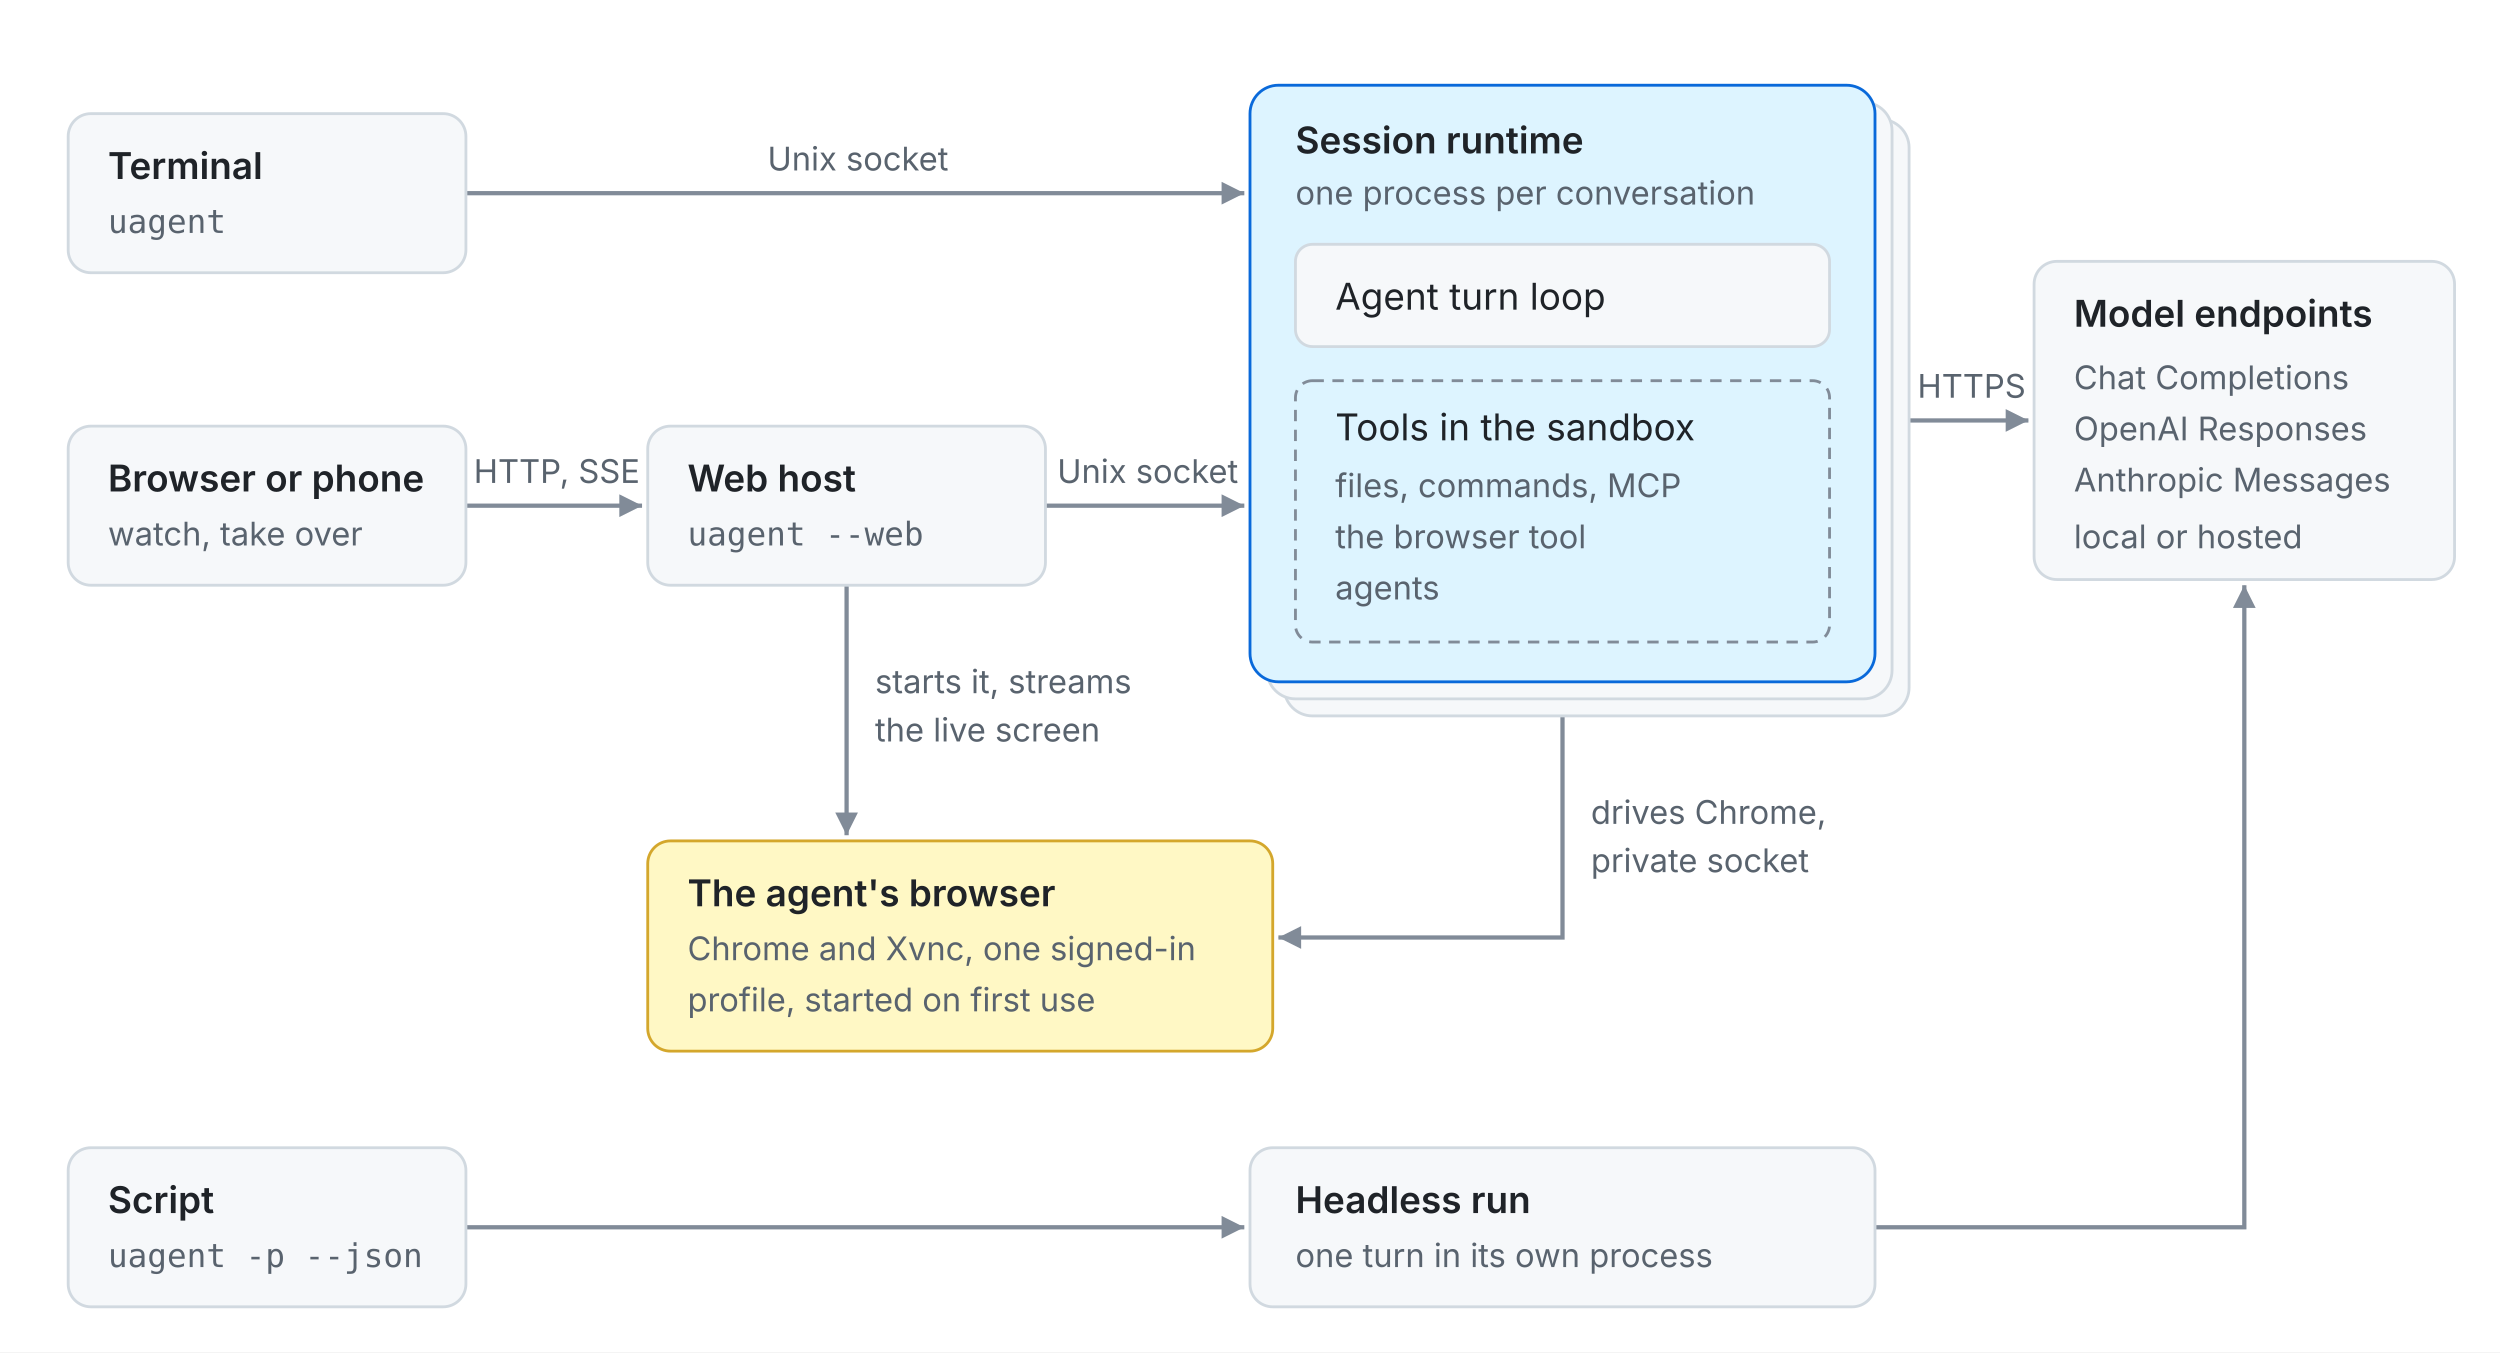
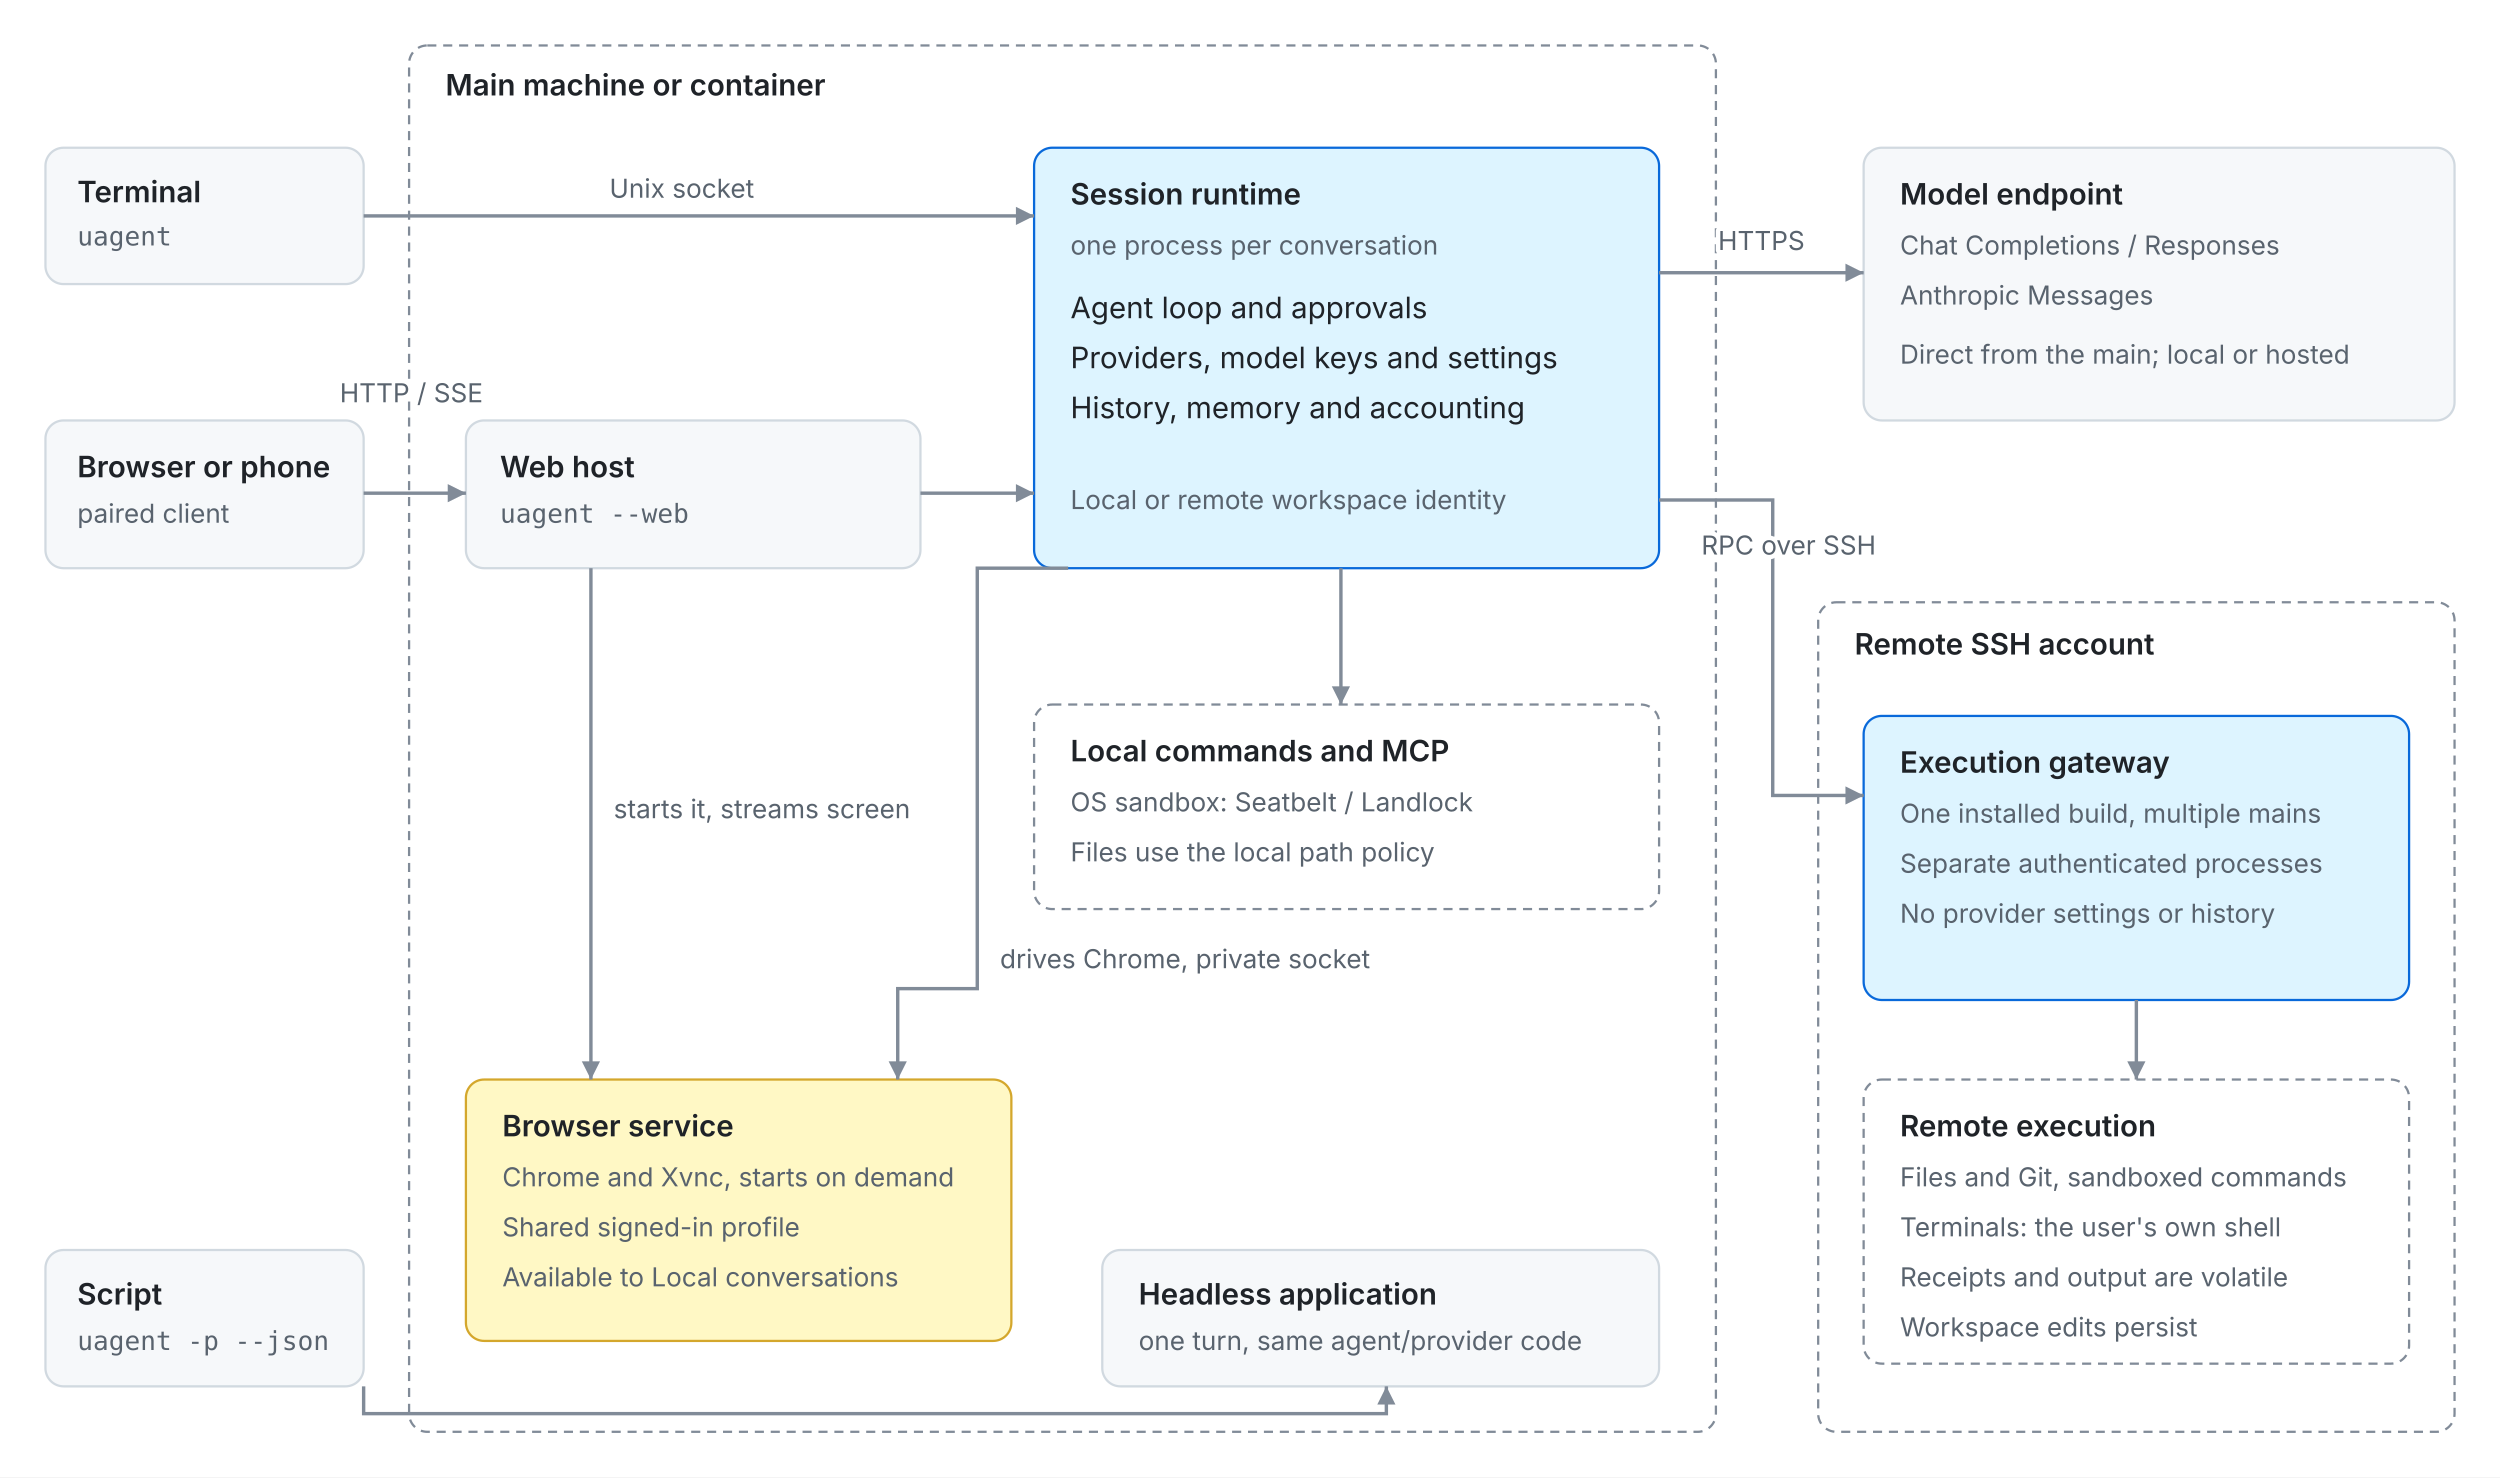
- <svg xmlns="http://www.w3.org/2000/svg" viewBox="0 0 880 476" width="880" height="476" role="img" aria-label="µAgent's processes: the terminal and the web host attach to one session runtime per conversation over a Unix socket; a browser or phone reaches the web host over HTTP and SSE; the web host's browser service owns Chrome and Xvnc, starts them on first use, and streams the live screen to paired devices; the session runtime's browser tool drives Chrome through that service over a private socket; a script runs one turn in its own headless process; the agent loop runs tools in a sandbox and calls model endpoints over HTTPS">
+ <svg xmlns="http://www.w3.org/2000/svg" viewBox="0 0 1100 650" width="1100" height="650" role="img" aria-label="Main-owned agent loop, providers, keys and history; paired terminal and browser clients; local browser and sandbox; authenticated SSH execution gateway shared by independent main clients, with no remote provider configuration.">
  <style>
.bg { fill: #ffffff; }
text { font-family: system-ui, -apple-system, "Segoe UI", sans-serif; font-size: 13px; fill: #1f2328; }
.t { font-weight: 600; }
.m { font-size: 11.5px; fill: #59636e; }
.c { font-family: ui-monospace, SFMono-Regular, Menlo, monospace; font-size: 11.5px; fill: #59636e; }
.box { fill: #f6f8fa; stroke: #d1d9e0; }
.key { fill: #ddf4ff; stroke: #0969da; }
.web { fill: #fff8c5; stroke: #d4a72c; }
.sand { fill: none; stroke: #818b98; stroke-dasharray: 4 3; }
.ln { fill: none; stroke: #818b98; stroke-width: 1.5; }
.hd { fill: #818b98; }
.lbl { paint-order: stroke; stroke: #ffffff; stroke-width: 4px; stroke-linejoin: round; }
@media (prefers-color-scheme: dark) {
  .bg { fill: #0d1117; }
  text { fill: #f0f6fc; }
  .m, .c { fill: #9198a1; }
  .box { fill: #151b23; stroke: #3d444d; }
  .key { fill: #0d2a4d; stroke: #4493f8; }
  .web { fill: #2e2a12; stroke: #9e7b1a; }
  .sand, .ln { stroke: #656c76; }
  .hd { fill: #656c76; }
  .lbl { stroke: #0d1117; }
}
</style>
  <defs>
    <marker id="a" viewBox="0 0 8 8" refX="8" refY="4" markerWidth="8" markerHeight="8" markerUnits="userSpaceOnUse" orient="auto">
      <path class="hd" d="M0 0L8 4L0 8z" />
    </marker>
  </defs>
-   <rect class="bg" width="880" height="476" />
-   <path class="ln" d="M164 68H438" marker-end="url(#a)" />
-   <path class="ln" d="M164 178H226" marker-end="url(#a)" />
-   <path class="ln" d="M368 178H438" marker-end="url(#a)" />
-   <path class="ln" d="M298 206V294" marker-end="url(#a)" />
-   <path class="ln" d="M550 240V330H450" marker-end="url(#a)" />
-   <path class="ln" d="M164 432H438" marker-end="url(#a)" />
-   <path class="ln" d="M672 148H714" marker-end="url(#a)" />
-   <path class="ln" d="M660 432H790V206" marker-end="url(#a)" />
-   <text class="m lbl" x="302" y="60" text-anchor="middle">Unix socket</text>
-   <text class="m lbl" x="196" y="170" text-anchor="middle">HTTP, SSE</text>
-   <text class="m lbl" x="404" y="170" text-anchor="middle">Unix socket</text>
-   <text class="m lbl" x="308" y="244">starts it, streams</text>
-   <text class="m lbl" x="308" y="261">the live screen</text>
-   <text class="m lbl" x="560" y="290">drives Chrome,</text>
-   <text class="m lbl" x="560" y="307">private socket</text>
-   <text class="m lbl" x="694" y="140" text-anchor="middle">HTTPS</text>
-   <rect class="box" x="24" y="40" width="140" height="56" rx="8" />
-   <text class="t" x="38" y="63">Terminal</text>
-   <text class="c" x="38" y="82">uagent</text>
-   <rect class="box" x="24" y="150" width="140" height="56" rx="8" />
-   <text class="t" x="38" y="173">Browser or phone</text>
-   <text class="m" x="38" y="192">watch, take over</text>
-   <rect class="box" x="24" y="404" width="140" height="56" rx="8" />
-   <text class="t" x="38" y="427">Script</text>
-   <text class="c" x="38" y="446">uagent -p --json</text>
-   <rect class="box" x="228" y="150" width="140" height="56" rx="8" />
-   <text class="t" x="242" y="173">Web host</text>
-   <text class="c" x="242" y="192">uagent --web</text>
-   <rect class="web" x="228" y="296" width="220" height="74" rx="8" />
-   <text class="t" x="242" y="319">The agent's browser</text>
-   <text class="m" x="242" y="338">Chrome and Xvnc, one signed-in</text>
-   <text class="m" x="242" y="356">profile, started on first use</text>
-   <rect class="box" x="452" y="42" width="220" height="210" rx="10" />
-   <rect class="box" x="446" y="36" width="220" height="210" rx="10" />
-   <rect class="key" x="440" y="30" width="220" height="210" rx="10" />
-   <text class="t" x="456" y="54">Session runtime</text>
-   <text class="m" x="456" y="72">one process per conversation</text>
-   <rect class="box" x="456" y="86" width="188" height="36" rx="6" />
-   <text x="470" y="109">Agent turn loop</text>
-   <rect class="sand" x="456" y="134" width="188" height="92" rx="6" />
-   <text x="470" y="155">Tools in the sandbox</text>
-   <text class="m" x="470" y="175">files, commands, MCP</text>
-   <text class="m" x="470" y="193">the browser tool</text>
-   <text class="m" x="470" y="211">agents</text>
-   <rect class="box" x="440" y="404" width="220" height="56" rx="8" />
-   <text class="t" x="456" y="427">Headless run</text>
-   <text class="m" x="456" y="446">one turn in its own process</text>
-   <rect class="box" x="716" y="92" width="148" height="112" rx="8" />
-   <text class="t" x="730" y="115">Model endpoints</text>
-   <text class="m" x="730" y="137">Chat Completions</text>
-   <text class="m" x="730" y="155">OpenAI Responses</text>
-   <text class="m" x="730" y="173">Anthropic Messages</text>
-   <text class="m" x="730" y="193">local or hosted</text>
+   <rect class="bg" width="1100" height="650" />
+   <rect class="sand" x="180" y="20" width="575" height="610" rx="8" />
+   <text class="t" x="196" y="42">Main machine or container</text>
+   <rect class="box" x="20" y="65" width="140" height="60" rx="8" />
+   <text class="t" x="34" y="89">Terminal</text>
+   <text class="c" x="34" y="108">uagent</text>
+   <rect class="box" x="20" y="185" width="140" height="65" rx="8" />
+   <text class="t" x="34" y="210">Browser or phone</text>
+   <text class="m" x="34" y="230">paired client</text>
+   <rect class="box" x="205" y="185" width="200" height="65" rx="8" />
+   <text class="t" x="220" y="210">Web host</text>
+   <text class="c" x="220" y="230">uagent --web</text>
+   <rect class="key" x="455" y="65" width="275" height="185" rx="8" />
+   <text class="t" x="471" y="90">Session runtime</text>
+   <text class="m" x="471" y="112">one process per conversation</text>
+   <text x="471" y="140">Agent loop and approvals</text>
+   <text x="471" y="162">Providers, model keys and settings</text>
+   <text x="471" y="184">History, memory and accounting</text>
+   <text class="m" x="471" y="224">Local or remote workspace identity</text>
+   <path class="ln" d="M160 95H455" marker-end="url(#a)" />
+   <text class="m lbl" x="300" y="87" text-anchor="middle">Unix socket</text>
+   <path class="ln" d="M160 217H205" marker-end="url(#a)" />
+   <text class="m lbl" x="181" y="177" text-anchor="middle">HTTP / SSE</text>
+   <path class="ln" d="M405 217H455" marker-end="url(#a)" />
+   <rect class="box" x="820" y="65" width="260" height="120" rx="8" />
+   <text class="t" x="836" y="90">Model endpoint</text>
+   <text class="m" x="836" y="112">Chat Completions / Responses</text>
+   <text class="m" x="836" y="134">Anthropic Messages</text>
+   <text class="m" x="836" y="160">Direct from the main; local or hosted</text>
+   <path class="ln" d="M730 120H820" marker-end="url(#a)" />
+   <text class="m lbl" x="775" y="110" text-anchor="middle">HTTPS</text>
+   <rect class="sand" x="455" y="310" width="275" height="90" rx="8" />
+   <text class="t" x="471" y="335">Local commands and MCP</text>
+   <text class="m" x="471" y="357">OS sandbox: Seatbelt / Landlock</text>
+   <text class="m" x="471" y="379">Files use the local path policy</text>
+   <path class="ln" d="M590 250V310" marker-end="url(#a)" />
+   <rect class="web" x="205" y="475" width="240" height="115" rx="8" />
+   <text class="t" x="221" y="500">Browser service</text>
+   <text class="m" x="221" y="522">Chrome and Xvnc, starts on demand</text>
+   <text class="m" x="221" y="544">Shared signed-in profile</text>
+   <text class="m" x="221" y="566">Available to Local conversations</text>
+   <path class="ln" d="M260 250V475" marker-end="url(#a)" />
+   <text class="m lbl" x="270" y="360">starts it, streams screen</text>
+   <path class="ln" d="M470 250H430V435H395V475" marker-end="url(#a)" />
+   <text class="m lbl" x="440" y="426">drives Chrome, private socket</text>
+   <rect class="box" x="20" y="550" width="140" height="60" rx="8" />
+   <text class="t" x="34" y="574">Script</text>
+   <text class="c" x="34" y="594">uagent -p --json</text>
+   <rect class="box" x="485" y="550" width="245" height="60" rx="8" />
+   <text class="t" x="501" y="574">Headless application</text>
+   <text class="m" x="501" y="594">one turn, same agent/provider code</text>
+   <path class="ln" d="M160 610V622H610V610" marker-end="url(#a)" />
+   <rect class="sand" x="800" y="265" width="280" height="365" rx="8" />
+   <text class="t" x="816" y="288">Remote SSH account</text>
+   <rect class="key" x="820" y="315" width="240" height="125" rx="8" />
+   <text class="t" x="836" y="340">Execution gateway</text>
+   <text class="m" x="836" y="362">One installed build, multiple mains</text>
+   <text class="m" x="836" y="384">Separate authenticated processes</text>
+   <text class="m" x="836" y="406">No provider settings or history</text>
+   <path class="ln" d="M730 220H780V350H820" marker-end="url(#a)" />
+   <text class="m lbl" x="787" y="244" text-anchor="middle">RPC over SSH</text>
+   <rect class="sand" x="820" y="475" width="240" height="125" rx="8" />
+   <text class="t" x="836" y="500">Remote execution</text>
+   <text class="m" x="836" y="522">Files and Git, sandboxed commands</text>
+   <text class="m" x="836" y="544">Terminals: the user's own shell</text>
+   <text class="m" x="836" y="566">Receipts and output are volatile</text>
+   <text class="m" x="836" y="588">Workspace edits persist</text>
+   <path class="ln" d="M940 440V475" marker-end="url(#a)" />
</svg>
